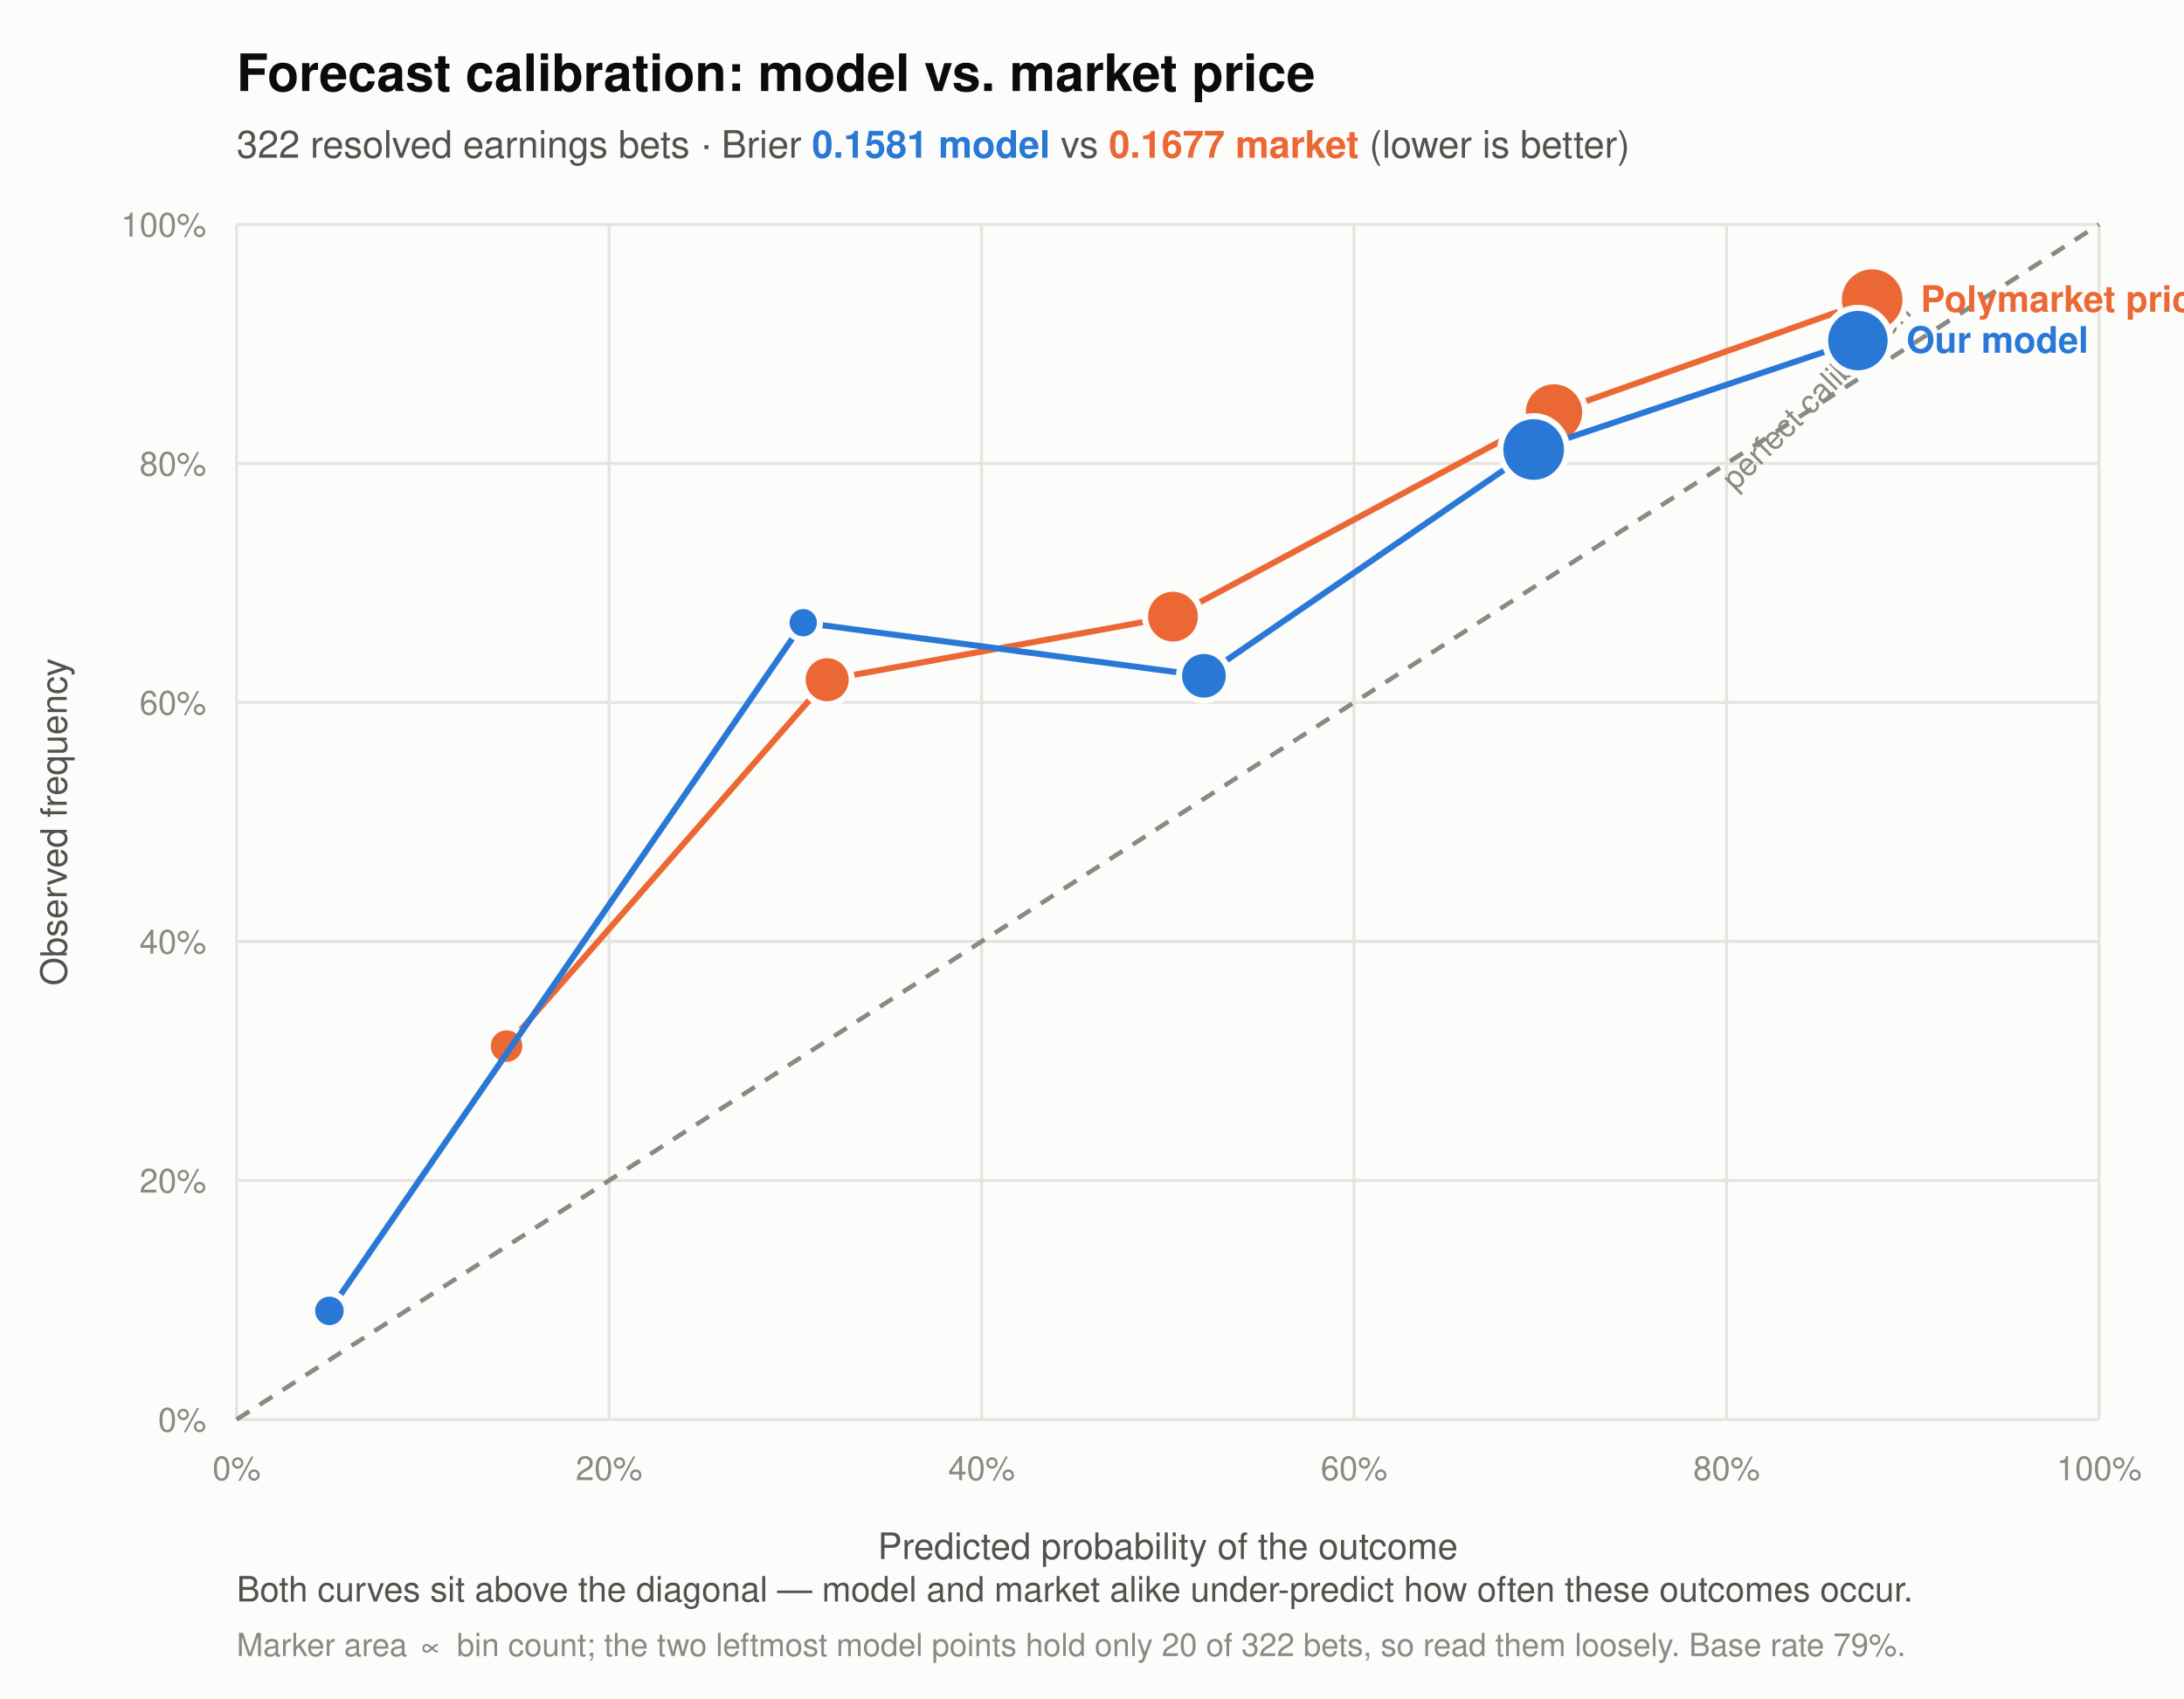
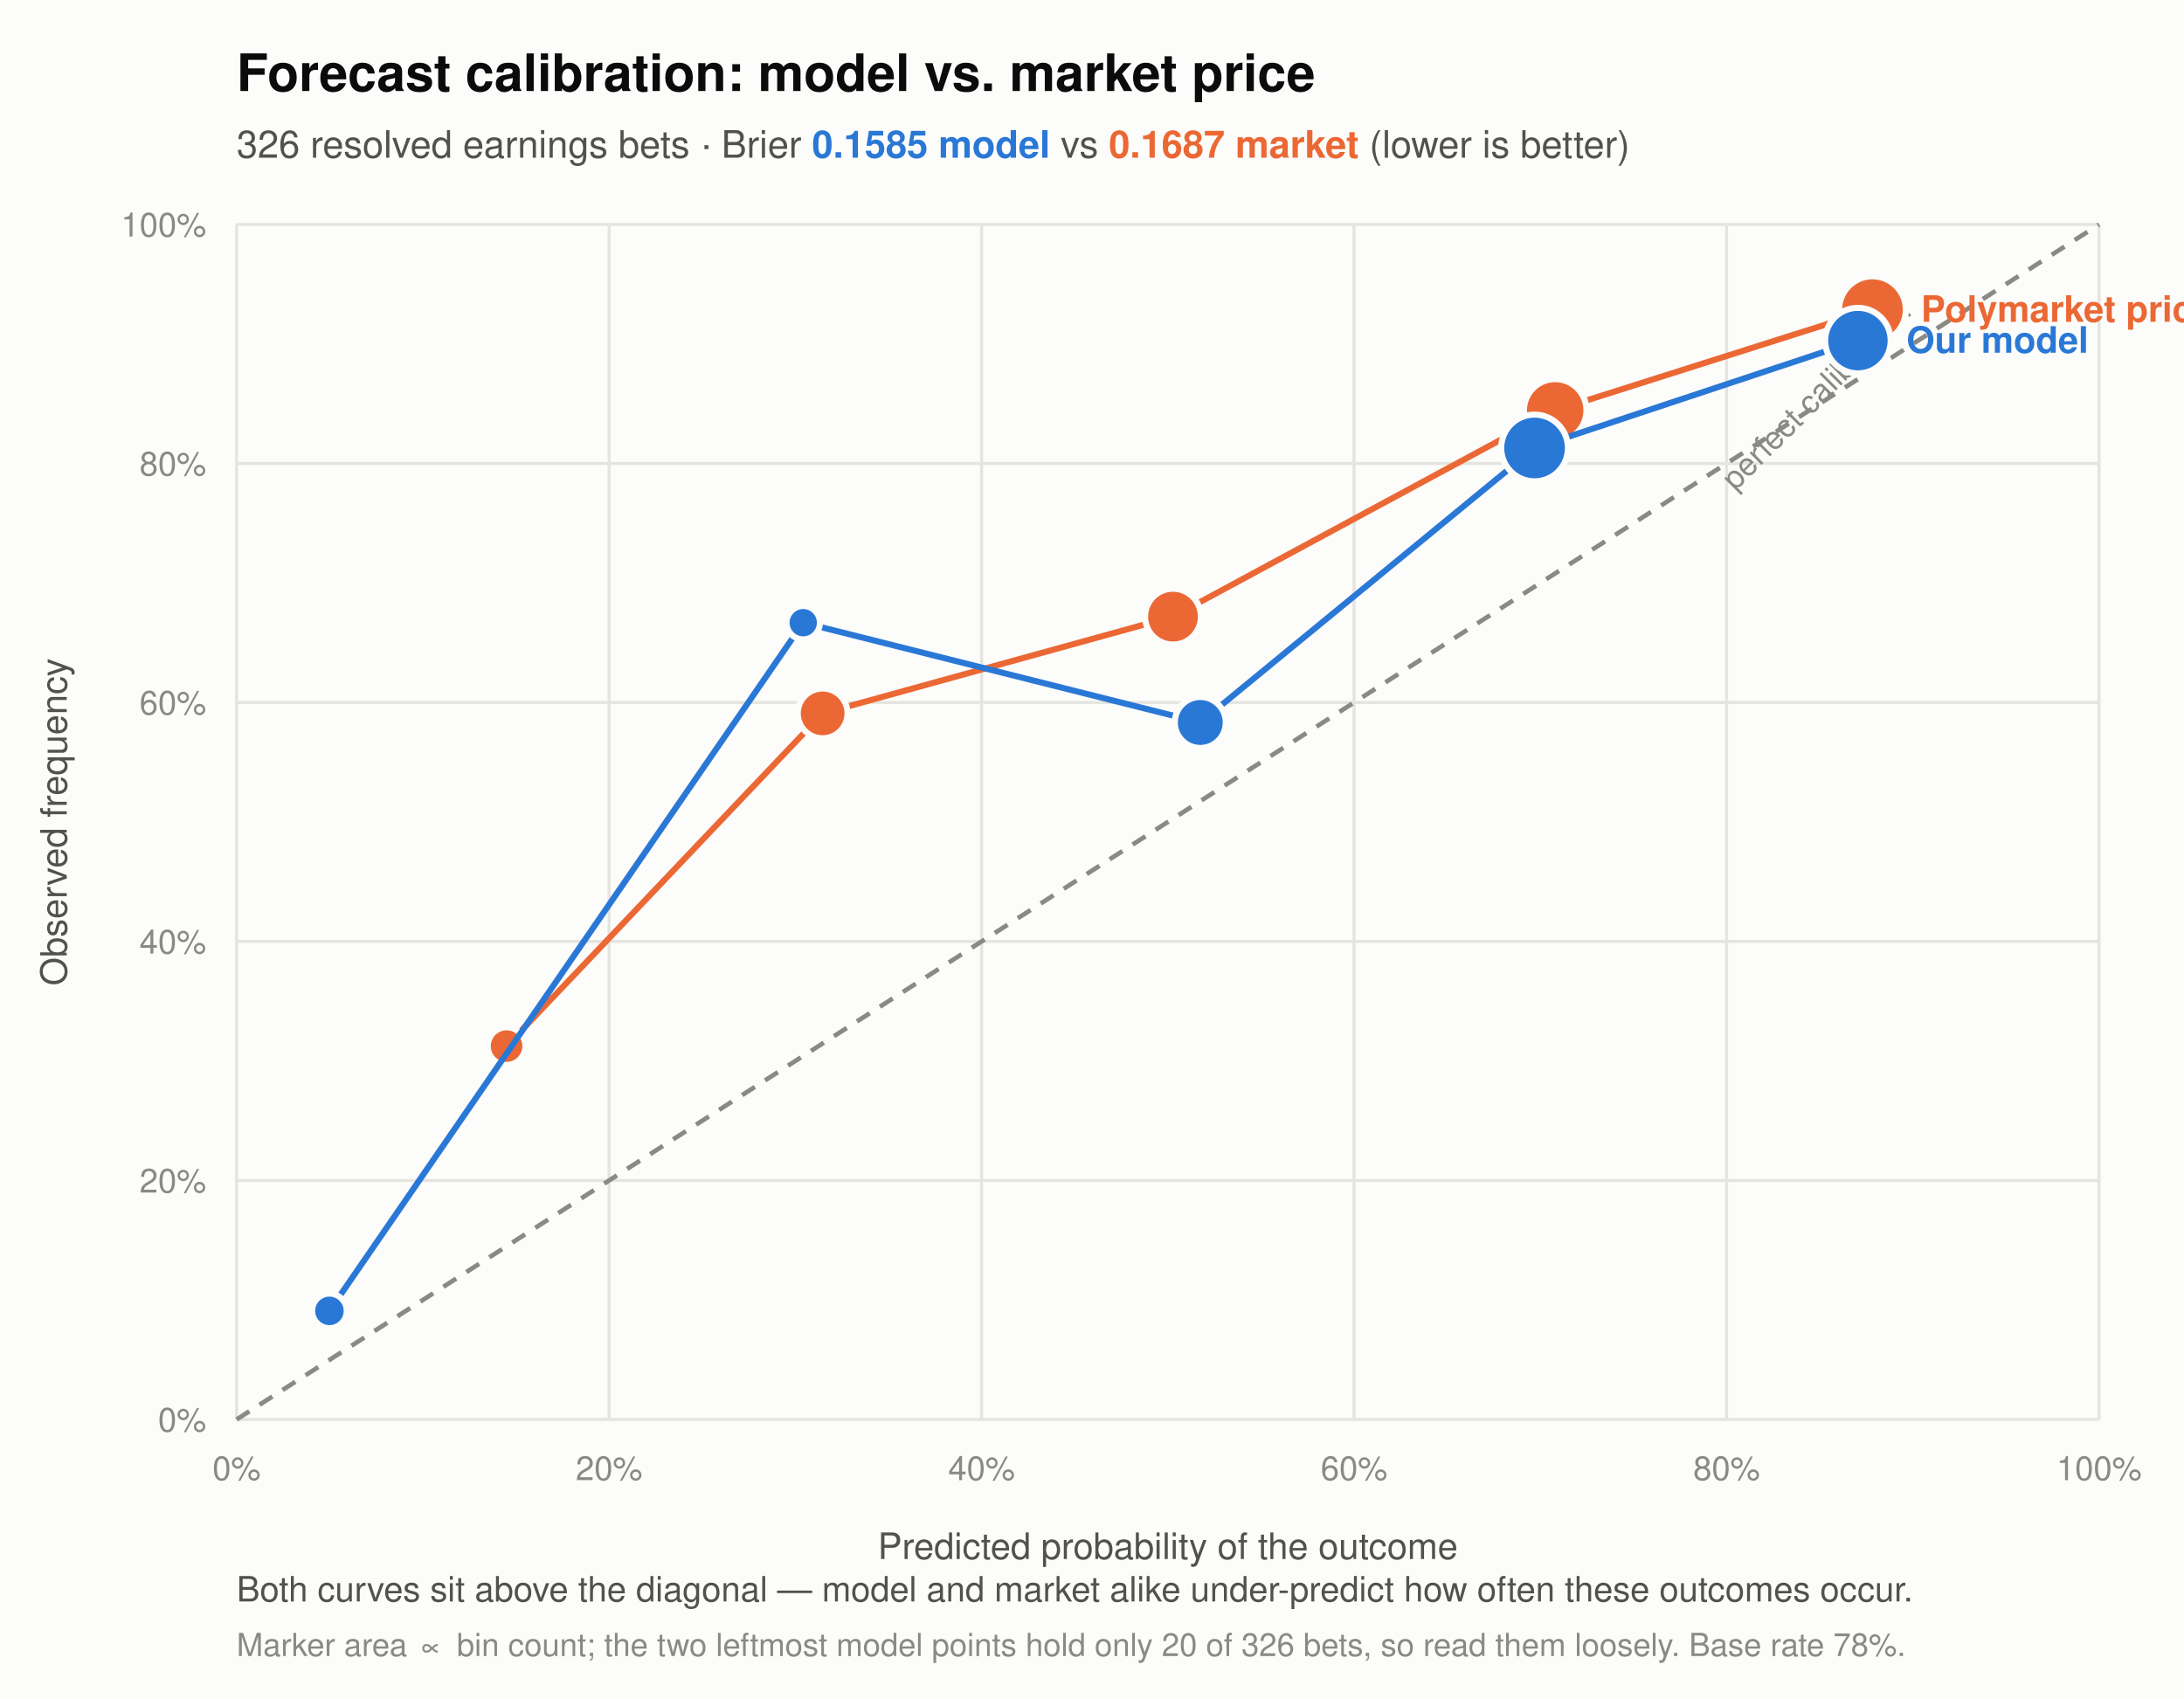
<svg xmlns="http://www.w3.org/2000/svg" width="720" height="560" viewBox="0 0 720 560" font-family="-apple-system,BlinkMacSystemFont,'Segoe UI',Helvetica,Arial,sans-serif">
  <rect width="720" height="560" fill="#fcfcfb" />
  <text x="78" y="30" fill="#0b0b0b" font-size="17" font-weight="600">Forecast calibration: model vs. market price</text>
-   <text x="78" y="52" fill="#52514e" font-size="12.5">322 resolved earnings bets · Brier <tspan fill="#2a78d6" font-weight="600">0.1581 model</tspan> vs <tspan fill="#eb6834" font-weight="600">0.1677 market</tspan> (lower is better)</text>
+   <text x="78" y="52" fill="#52514e" font-size="12.5">326 resolved earnings bets · Brier <tspan fill="#2a78d6" font-weight="600">0.1585 model</tspan> vs <tspan fill="#eb6834" font-weight="600">0.1687 market</tspan> (lower is better)</text>
  <line x1="78" y1="468.0" x2="692" y2="468.0" stroke="#e5e4e0" stroke-width="1" />
  <line x1="78.0" y1="74" x2="78.0" y2="468" stroke="#e5e4e0" stroke-width="1" />
  <text x="68" y="472.0" fill="#8a8984" font-size="11" text-anchor="end">0%</text>
  <text x="78.0" y="488" fill="#8a8984" font-size="11" text-anchor="middle">0%</text>
  <line x1="78" y1="389.2" x2="692" y2="389.2" stroke="#e5e4e0" stroke-width="1" />
  <line x1="200.8" y1="74" x2="200.8" y2="468" stroke="#e5e4e0" stroke-width="1" />
  <text x="68" y="393.2" fill="#8a8984" font-size="11" text-anchor="end">20%</text>
  <text x="200.8" y="488" fill="#8a8984" font-size="11" text-anchor="middle">20%</text>
  <line x1="78" y1="310.4" x2="692" y2="310.4" stroke="#e5e4e0" stroke-width="1" />
  <line x1="323.6" y1="74" x2="323.6" y2="468" stroke="#e5e4e0" stroke-width="1" />
  <text x="68" y="314.4" fill="#8a8984" font-size="11" text-anchor="end">40%</text>
  <text x="323.6" y="488" fill="#8a8984" font-size="11" text-anchor="middle">40%</text>
  <line x1="78" y1="231.6" x2="692" y2="231.6" stroke="#e5e4e0" stroke-width="1" />
  <line x1="446.4" y1="74" x2="446.4" y2="468" stroke="#e5e4e0" stroke-width="1" />
  <text x="68" y="235.6" fill="#8a8984" font-size="11" text-anchor="end">60%</text>
  <text x="446.4" y="488" fill="#8a8984" font-size="11" text-anchor="middle">60%</text>
  <line x1="78" y1="152.8" x2="692" y2="152.8" stroke="#e5e4e0" stroke-width="1" />
  <line x1="569.2" y1="74" x2="569.2" y2="468" stroke="#e5e4e0" stroke-width="1" />
  <text x="68" y="156.8" fill="#8a8984" font-size="11" text-anchor="end">80%</text>
  <text x="569.2" y="488" fill="#8a8984" font-size="11" text-anchor="middle">80%</text>
  <line x1="78" y1="74.0" x2="692" y2="74.0" stroke="#e5e4e0" stroke-width="1" />
  <line x1="692.0" y1="74" x2="692.0" y2="468" stroke="#e5e4e0" stroke-width="1" />
  <text x="68" y="78.0" fill="#8a8984" font-size="11" text-anchor="end">100%</text>
  <text x="692.0" y="488" fill="#8a8984" font-size="11" text-anchor="middle">100%</text>
  <line x1="78.0" y1="468.0" x2="692.0" y2="74.0" stroke="#8a8984" stroke-width="1.5" stroke-dasharray="5 4" />
  <text x="630.6" y="103.4" fill="#8a8984" font-size="10.5" text-anchor="end" transform="rotate(-45 630.6 103.4)">perfect calibration</text>
-   <path d="M167.0,344.9 L272.7,224.1 L386.7,203.3 L512.3,136.0 L617.2,98.8" fill="none" stroke="#eb6834" stroke-width="2" stroke-linejoin="round" />
+   <path d="M167.0,344.9 L271.2,235.2 L386.7,203.3 L512.7,135.3 L617.3,102.1" fill="none" stroke="#eb6834" stroke-width="2" stroke-linejoin="round" />
  <circle cx="167.0" cy="344.9" r="6.2" fill="#eb6834" stroke="#fcfcfb" stroke-width="2" />
-   <circle cx="272.7" cy="224.1" r="8.1" fill="#eb6834" stroke="#fcfcfb" stroke-width="2" />
+   <circle cx="271.2" cy="235.2" r="8.2" fill="#eb6834" stroke="#fcfcfb" stroke-width="2" />
  <circle cx="386.7" cy="203.3" r="9.2" fill="#eb6834" stroke="#fcfcfb" stroke-width="2" />
-   <circle cx="512.3" cy="136.0" r="10.3" fill="#eb6834" stroke="#fcfcfb" stroke-width="2" />
-   <circle cx="617.2" cy="98.8" r="11.0" fill="#eb6834" stroke="#fcfcfb" stroke-width="2" />
-   <text x="633.2" y="102.8" fill="#eb6834" font-size="12" font-weight="600">Polymarket price</text>
-   <path d="M108.6,432.2 L264.8,205.3 L396.9,222.8 L505.6,148.2 L612.5,112.3" fill="none" stroke="#2a78d6" stroke-width="2" stroke-linejoin="round" />
+   <circle cx="512.7" cy="135.3" r="10.3" fill="#eb6834" stroke="#fcfcfb" stroke-width="2" />
+   <circle cx="617.3" cy="102.1" r="11.0" fill="#eb6834" stroke="#fcfcfb" stroke-width="2" />
+   <text x="633.3" y="106.1" fill="#eb6834" font-size="12" font-weight="600">Polymarket price</text>
+   <path d="M108.6,432.2 L264.8,205.3 L395.7,238.2 L505.9,147.7 L612.5,112.3" fill="none" stroke="#2a78d6" stroke-width="2" stroke-linejoin="round" />
  <circle cx="108.6" cy="432.2" r="5.7" fill="#2a78d6" stroke="#fcfcfb" stroke-width="2" />
  <circle cx="264.8" cy="205.3" r="5.5" fill="#2a78d6" stroke="#fcfcfb" stroke-width="2" />
-   <circle cx="396.9" cy="222.8" r="8.2" fill="#2a78d6" stroke="#fcfcfb" stroke-width="2" />
-   <circle cx="505.6" cy="148.2" r="11.0" fill="#2a78d6" stroke="#fcfcfb" stroke-width="2" />
+   <circle cx="395.7" cy="238.2" r="8.4" fill="#2a78d6" stroke="#fcfcfb" stroke-width="2" />
+   <circle cx="505.9" cy="147.7" r="11.0" fill="#2a78d6" stroke="#fcfcfb" stroke-width="2" />
  <circle cx="612.5" cy="112.3" r="10.8" fill="#2a78d6" stroke="#fcfcfb" stroke-width="2" />
  <text x="628.5" y="116.3" fill="#2a78d6" font-size="12" font-weight="600">Our model</text>
  <text x="385" y="514" fill="#52514e" font-size="12" text-anchor="middle">Predicted probability of the outcome</text>
  <text x="22" y="271" fill="#52514e" font-size="12" text-anchor="middle" transform="rotate(-90 22 271)">Observed frequency</text>
  <text x="78" y="528" fill="#52514e" font-size="11.5">Both curves sit above the diagonal — model and market alike under-predict how often these outcomes occur.</text>
-   <text x="78" y="546" fill="#8a8984" font-size="10.5">Marker area ∝ bin count; the two leftmost model points hold only 20 of 322 bets, so read them loosely. Base rate 79%.</text>
+   <text x="78" y="546" fill="#8a8984" font-size="10.5">Marker area ∝ bin count; the two leftmost model points hold only 20 of 326 bets, so read them loosely. Base rate 78%.</text>
</svg>
